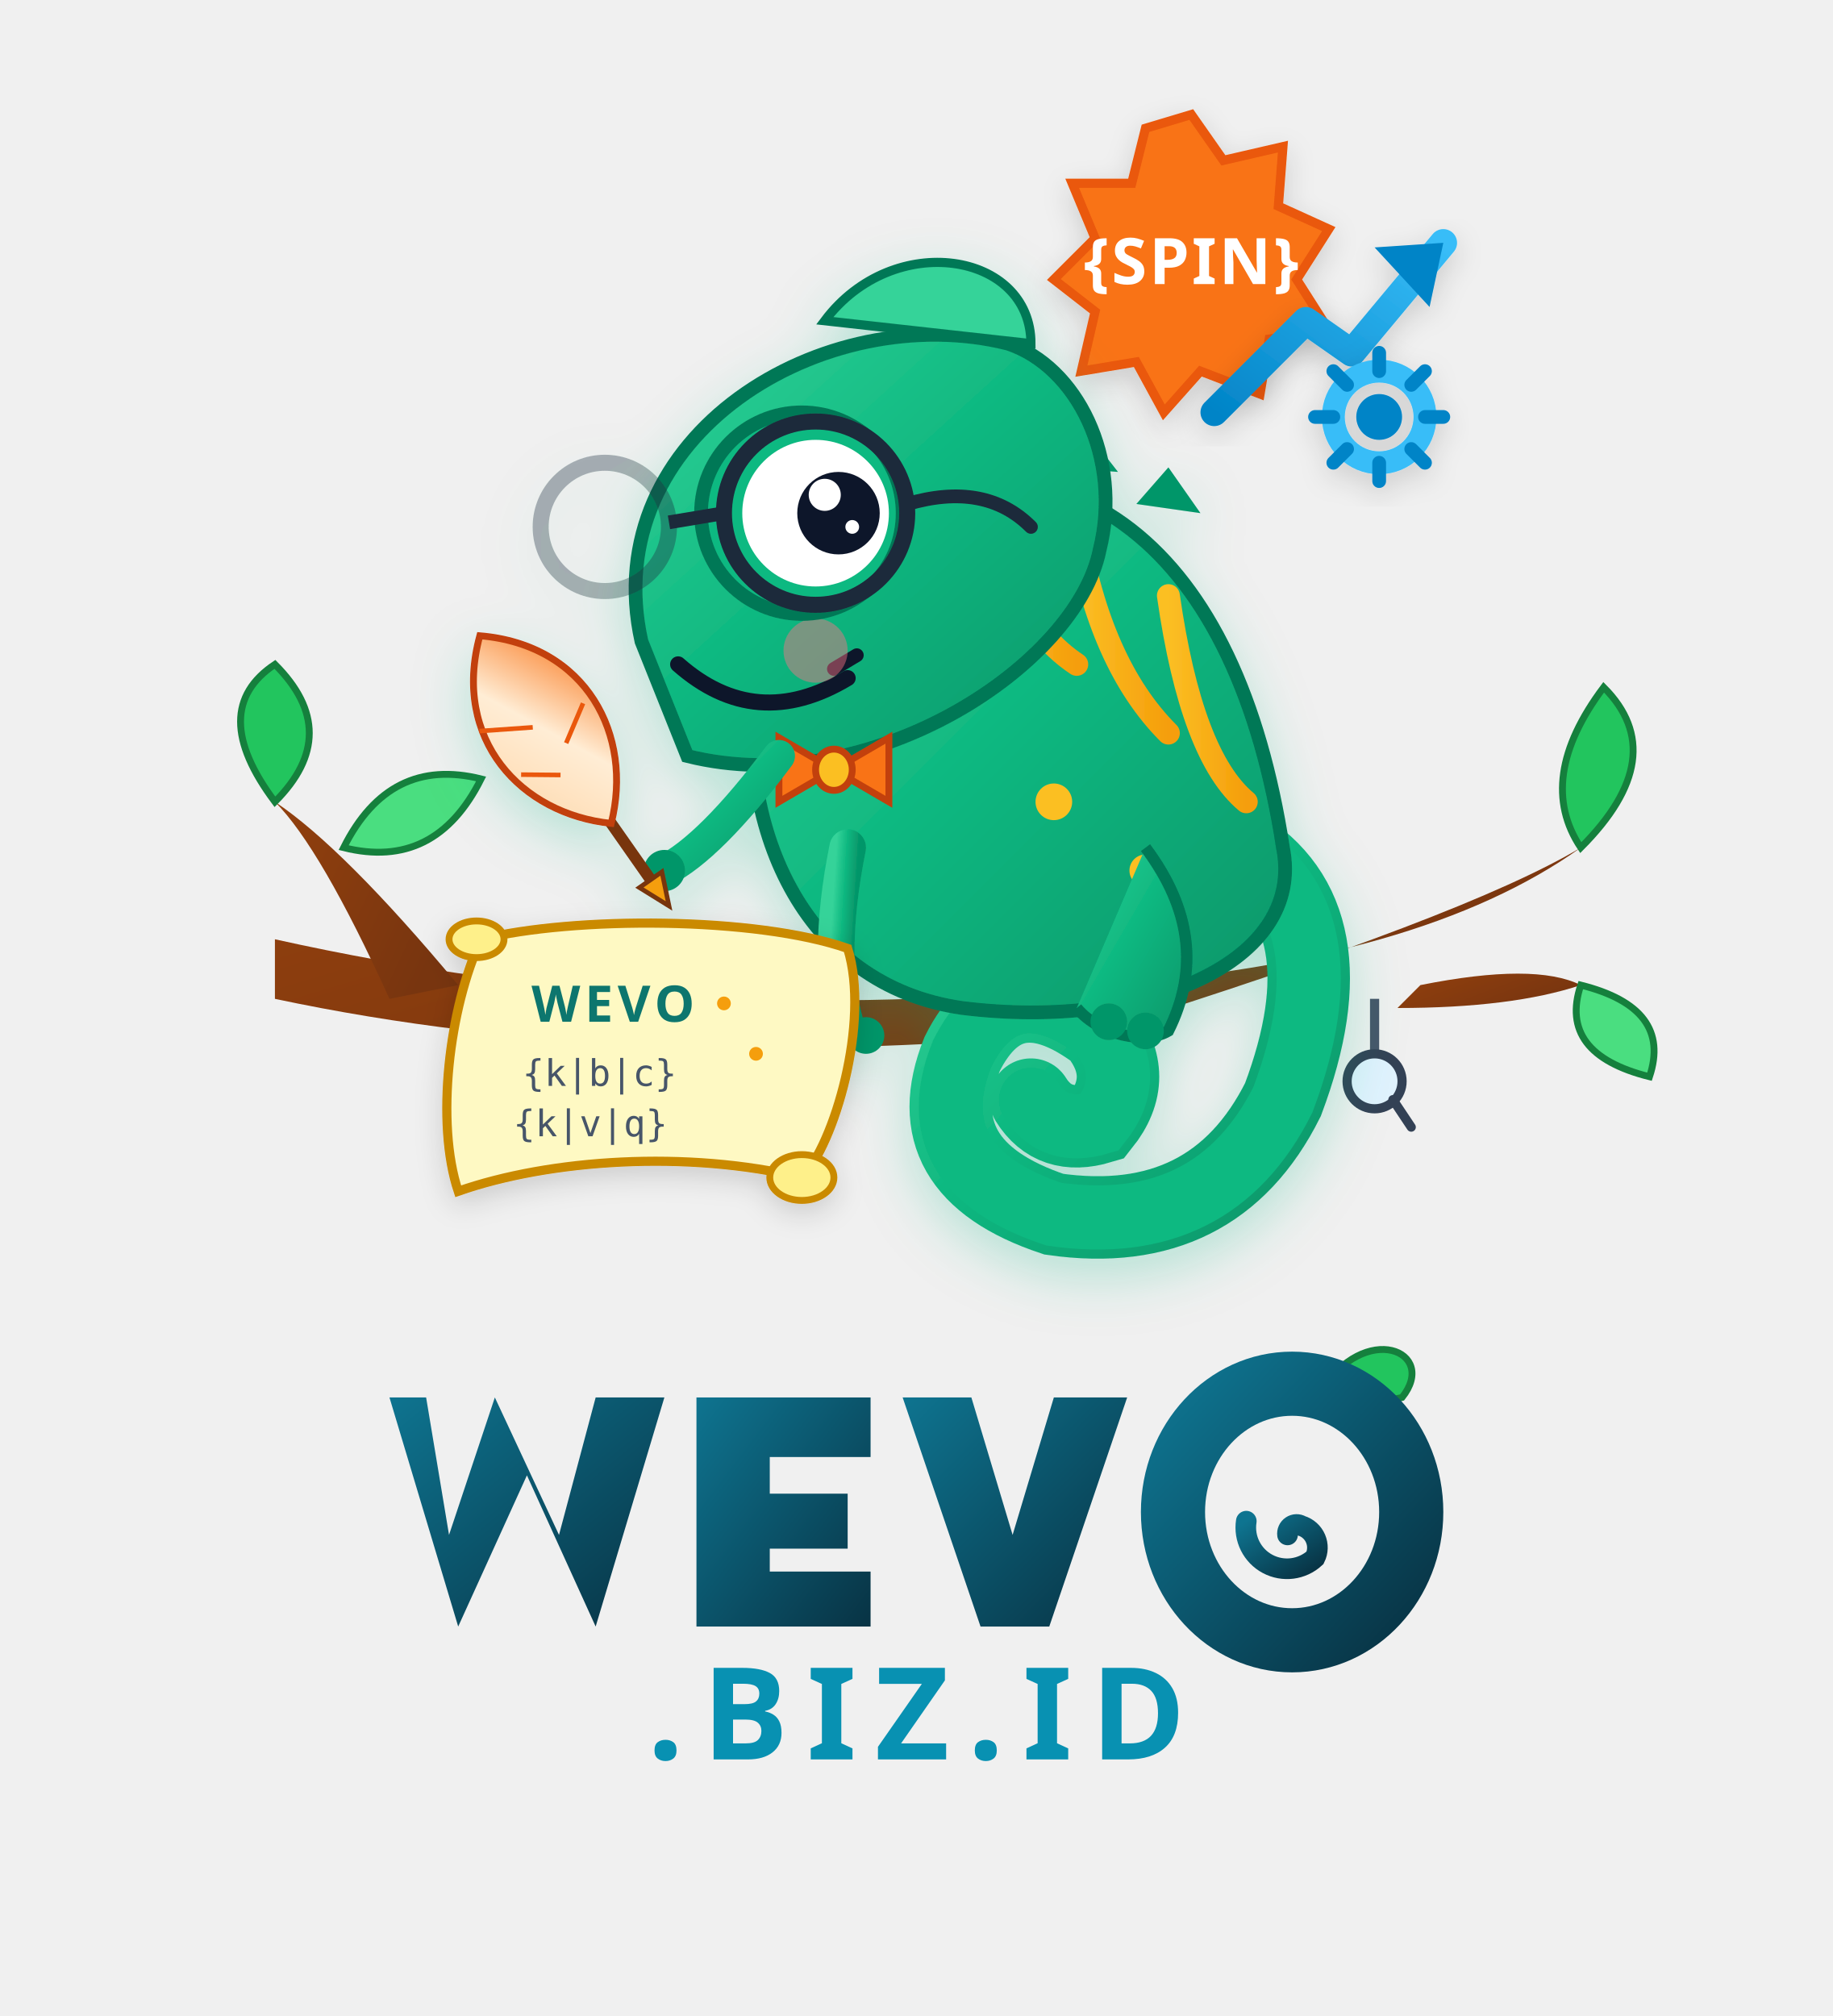
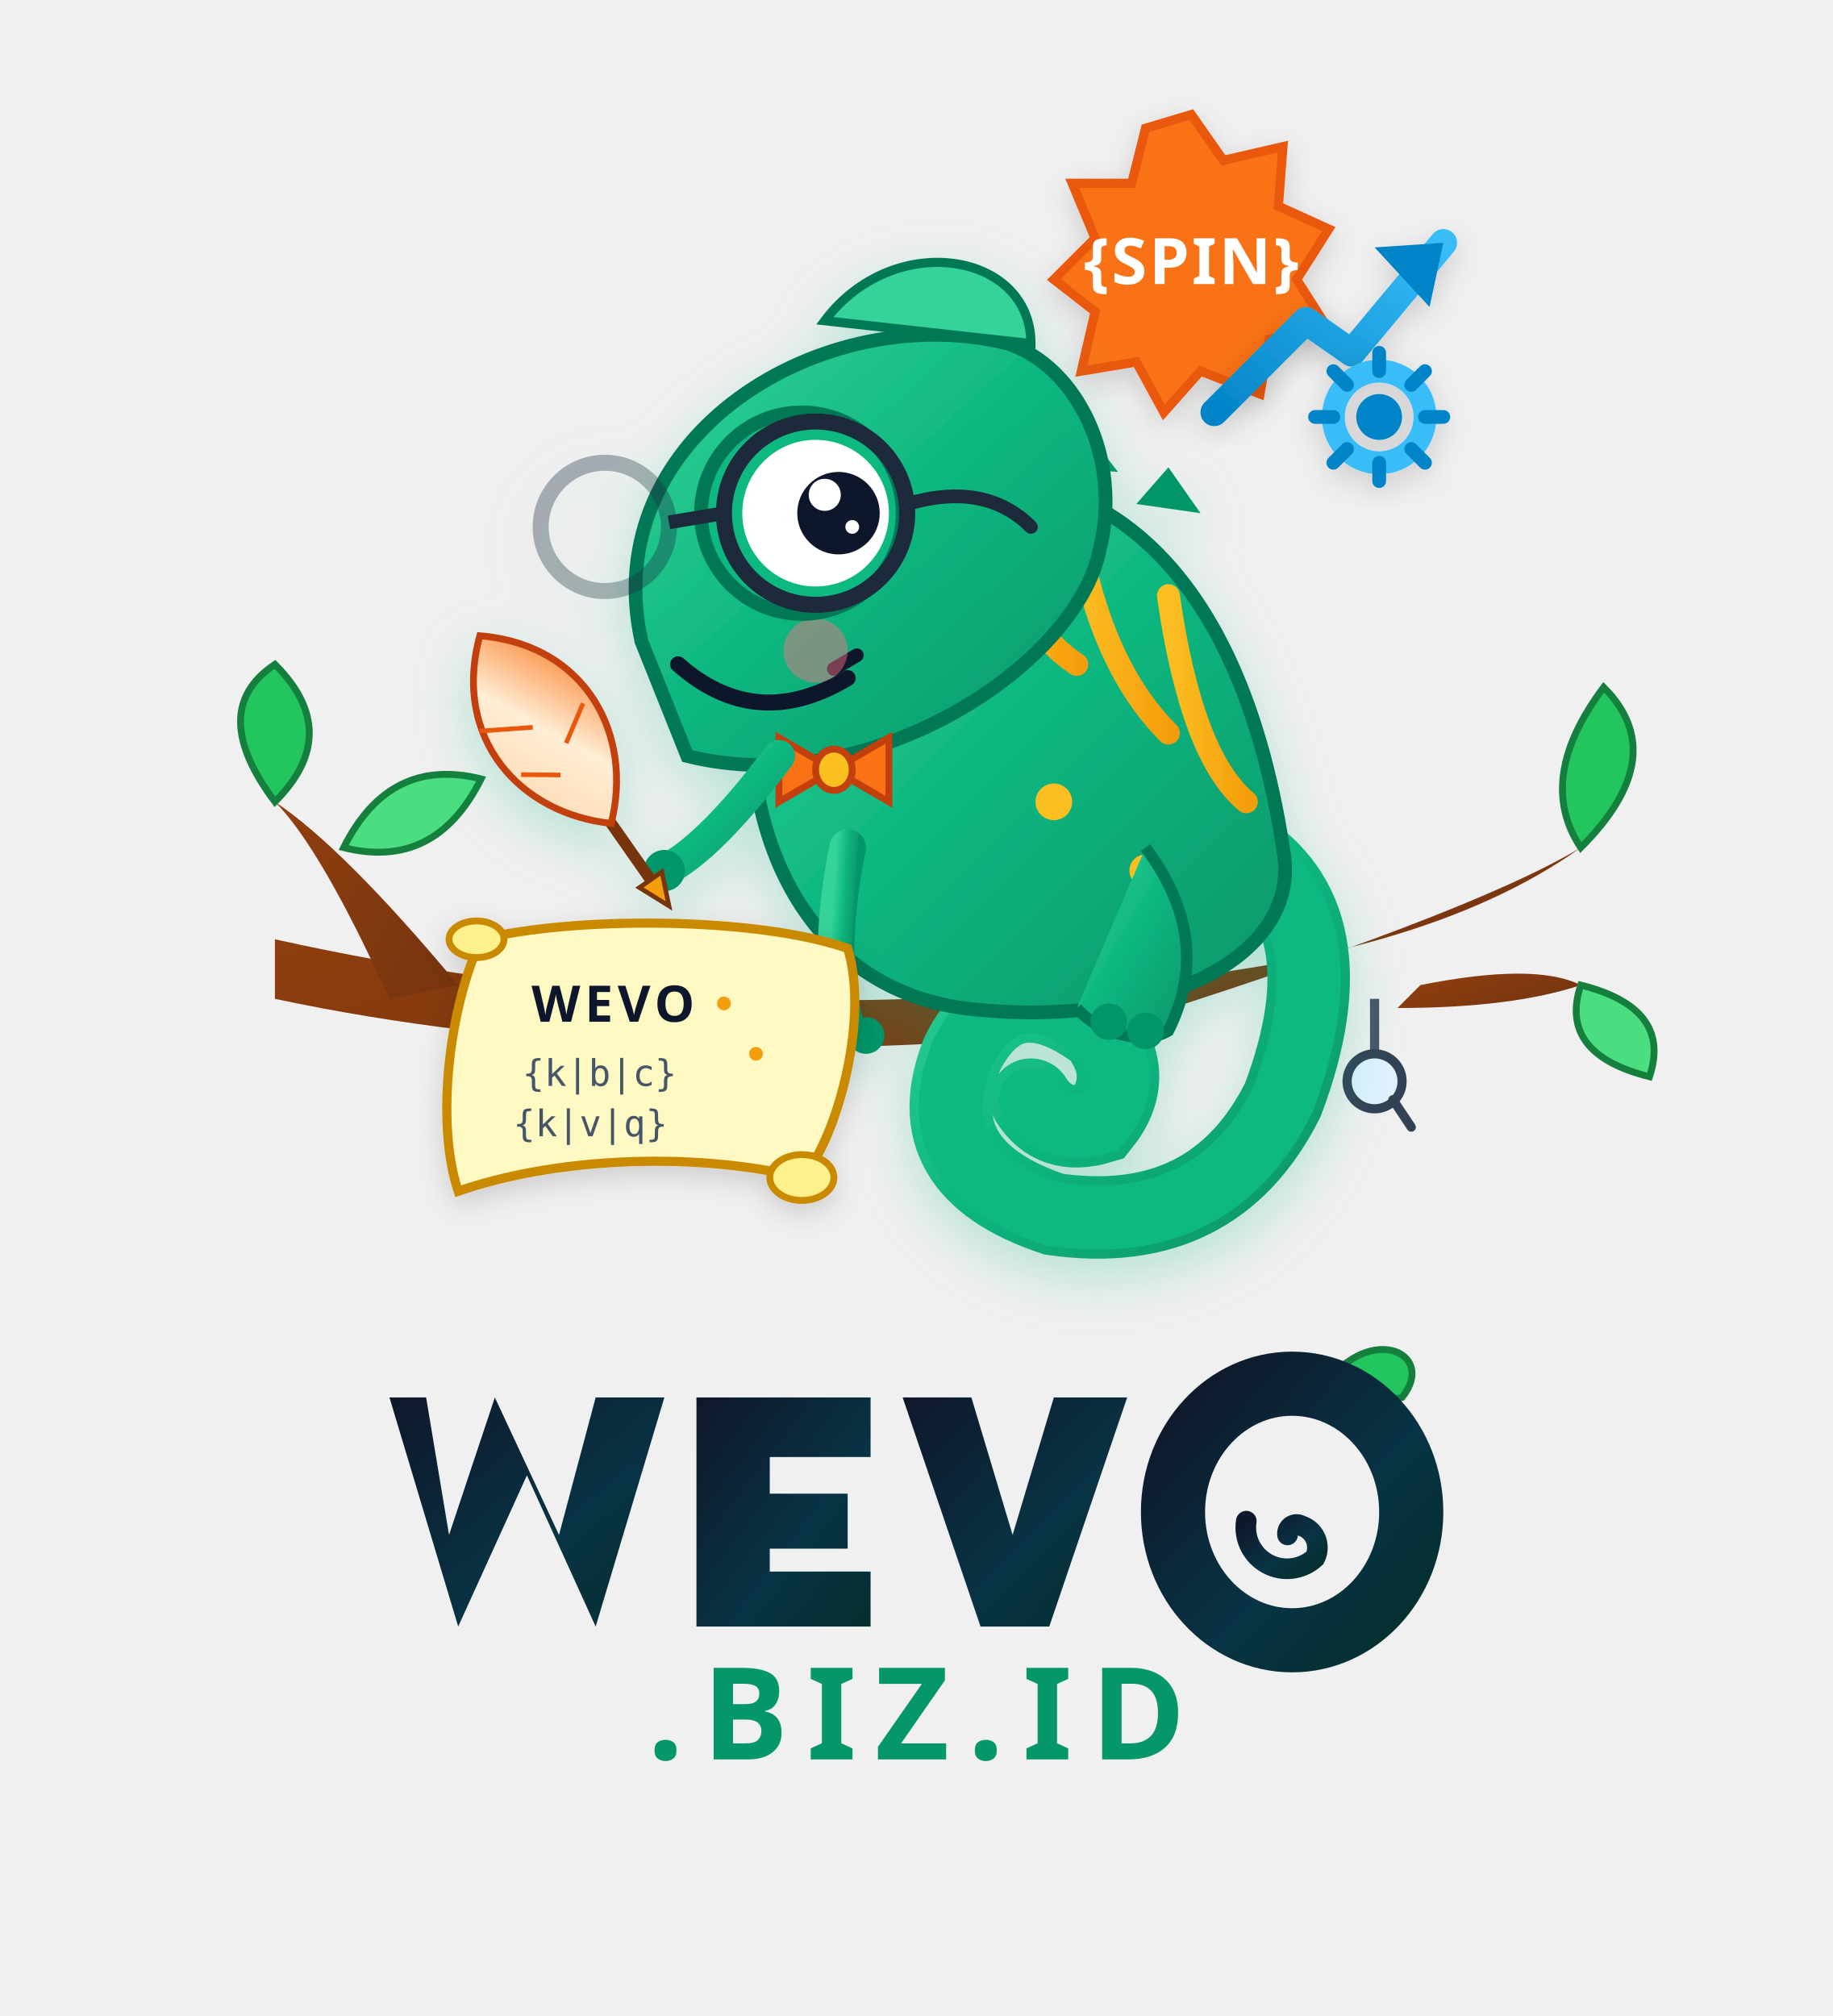
<svg xmlns="http://www.w3.org/2000/svg" viewBox="0 0 400 440" width="100%" height="100%">
  <defs>
    <filter id="softGlow" x="-20%" y="-20%" width="140%" height="140%">
      <feDropShadow dx="0" dy="4" stdDeviation="6" flood-color="#10b981" flood-opacity="0.25" />
    </filter>
    <filter id="badgeShadow" x="-20%" y="-20%" width="140%" height="140%">
      <feDropShadow dx="0" dy="2" stdDeviation="3" flood-color="#000000" flood-opacity="0.15" />
    </filter>
    <linearGradient id="chameleonBody" x1="0%" y1="0%" x2="100%" y2="100%">
      <stop offset="0%" stop-color="#34d399" />
      <stop offset="45%" stop-color="#10b981" />
      <stop offset="100%" stop-color="#059669" />
    </linearGradient>
    <linearGradient id="chameleonStripe" x1="0%" y1="0%" x2="100%" y2="0%">
      <stop offset="0%" stop-color="#fbbf24" />
      <stop offset="100%" stop-color="#f59e0b" />
    </linearGradient>
    <linearGradient id="branchGrad" x1="0%" y1="0%" x2="100%" y2="50%">
      <stop offset="0%" stop-color="#92400e" />
      <stop offset="100%" stop-color="#78350f" />
    </linearGradient>
    <linearGradient id="arrowGrad" x1="0%" y1="100%" x2="100%" y2="0%">
      <stop offset="0%" stop-color="#0284c7" />
      <stop offset="100%" stop-color="#38bdf8" />
    </linearGradient>
    <linearGradient id="brandTextGrad" x1="0%" y1="0%" x2="100%" y2="100%">
-       <stop offset="0%" stop-color="#0e7490" />
-       <stop offset="100%" stop-color="#083344" />
+       <stop offset="0%" stop-color="#0f172a" />
+       <stop offset="60%" stop-color="#083344" />
+       <stop offset="100%" stop-color="#042f2e" />
    </linearGradient>
    <linearGradient id="featherGrad" x1="0%" y1="100%" x2="100%" y2="0%">
      <stop offset="0%" stop-color="#fed7aa" />
      <stop offset="50%" stop-color="#ffedd5" />
      <stop offset="100%" stop-color="#f97316" />
    </linearGradient>
  </defs>
  <g transform="translate(230, 25)" filter="url(#badgeShadow)">
    <path d="M 30,0 L 37,10 L 50,7 L 49,20 L 60,25 L 53,36 L 60,47 L 47,49 L 45,61 L 32,56 L 24,65 L 18,54 L 6,56 L 9,43 L 0,36 L 9,27 L 4,15 L 17,15 L 20,3 Z" fill="#f97316" stroke="#ea580c" stroke-width="2" />
    <text x="30" y="37" font-family="'Plus Jakarta Sans', system-ui, sans-serif" font-weight="900" font-size="14" fill="#ffffff" text-anchor="middle" letter-spacing="0.5">{SPIN}</text>
  </g>
  <g transform="translate(260, 45)" filter="url(#badgeShadow)">
    <polyline points="5,45 25,25 35,32 55,8" fill="none" stroke="url(#arrowGrad)" stroke-width="6" stroke-linecap="round" stroke-linejoin="round" />
    <polygon points="55,8 40,9 52,22" fill="#0284c7" />
  </g>
  <g transform="translate(285, 75)" filter="url(#badgeShadow)">
    <circle cx="16" cy="16" r="10" fill="none" stroke="#38bdf8" stroke-width="5" />
    <circle cx="16" cy="16" r="5" fill="#0284c7" />
    <path d="M16,2 L16,6 M16,26 L16,30 M2,16 L6,16 M26,16 L30,16 M6,6 L9,9 M23,23 L26,26 M6,26 L9,23 M23,9 L26,6" stroke="#0284c7" stroke-width="3" stroke-linecap="round" />
  </g>
  <g id="treeBranch">
    <path d="M 60,205 Q 150,225 240,215 Q 310,210 345,185 Q 320,200 240,225 Q 140,235 60,218 Z" fill="url(#branchGrad)" />
    <path d="M 100,215 Q 75,185 60,175 Q 70,185 85,218 Z" fill="url(#branchGrad)" />
    <path d="M 310,215 Q 335,210 345,215 Q 330,220 305,220 Z" fill="url(#branchGrad)" />
    <path d="M 60,175 Q 45,155 60,145 Q 75,160 60,175 Z" fill="#22c55e" stroke="#15803d" stroke-width="1.5" />
    <path d="M 75,185 Q 85,165 105,170 Q 95,190 75,185 Z" fill="#4ade80" stroke="#15803d" stroke-width="1.5" />
    <path d="M 345,185 Q 365,165 350,150 Q 335,170 345,185 Z" fill="#22c55e" stroke="#15803d" stroke-width="1.5" />
    <path d="M 345,215 Q 365,220 360,235 Q 340,230 345,215 Z" fill="#4ade80" stroke="#15803d" stroke-width="1.5" />
    <g transform="translate(290, 218)">
      <line x1="10" y1="0" x2="10" y2="12" stroke="#475569" stroke-width="2" />
      <circle cx="10" cy="18" r="6" fill="#e0f2fe" stroke="#334155" stroke-width="2" />
      <line x1="14" y1="22" x2="18" y2="28" stroke="#334155" stroke-width="2" stroke-linecap="round" />
    </g>
  </g>
  <g id="chameleonMascot" filter="url(#softGlow)">
    <path d="M 270,185 Q 295,200 280,240 Q 265,270 230,265 Q 200,255 210,230 Q 220,210 240,225 Q 248,235 240,245 Q 230,248 225,240" fill="none" stroke="url(#chameleonBody)" stroke-width="18" stroke-linecap="round" />
    <path d="M 270,185 Q 295,200 280,240 Q 265,270 230,265 Q 200,255 210,230 Q 220,210 240,225 Q 248,235 240,245 Q 230,248 225,240" fill="none" stroke="#10b981" stroke-width="14" stroke-linecap="round" />
    <path d="M 180,110 C 235,90 270,120 280,185 C 285,210 250,225 210,220 C 175,215 160,180 165,145 Z" fill="url(#chameleonBody)" stroke="#047857" stroke-width="3" />
    <path d="M 215,108 Q 220,135 235,145" stroke="url(#chameleonStripe)" stroke-width="5" stroke-linecap="round" fill="none" />
    <path d="M 235,115 Q 240,145 255,160" stroke="url(#chameleonStripe)" stroke-width="5" stroke-linecap="round" fill="none" />
    <path d="M 255,130 Q 260,165 272,175" stroke="url(#chameleonStripe)" stroke-width="5" stroke-linecap="round" fill="none" />
    <circle cx="230" cy="175" r="4" fill="#fbbf24" />
    <circle cx="250" cy="190" r="3.5" fill="#fbbf24" />
    <polygon points="195,100 202,92 208,100" fill="#059669" />
    <polygon points="212,98 219,89 226,98" fill="#059669" />
    <polygon points="230,102 237,94 244,103" fill="#059669" />
    <polygon points="248,110 255,102 262,112" fill="#059669" />
    <path d="M 250,185 Q 265,205 255,225 C 250,228 240,226 235,220" fill="url(#chameleonBody)" stroke="#047857" stroke-width="2.5" />
    <circle cx="242" cy="223" r="4" fill="#059669" />
    <circle cx="250" cy="225" r="4" fill="#059669" />
    <path d="M 185,185 Q 180,210 185,225" fill="none" stroke="url(#chameleonBody)" stroke-width="8" stroke-linecap="round" />
    <circle cx="183" cy="225" r="4" fill="#059669" />
    <circle cx="189" cy="226" r="4" fill="#059669" />
    <path d="M 140,140 C 130,95 180,65 220,75 C 235,80 245,100 240,120 C 235,145 190,175 150,165 Z" fill="url(#chameleonBody)" stroke="#047857" stroke-width="3" />
    <path d="M 180,70 C 195,50 225,55 225,75 Z" fill="#34d399" stroke="#047857" stroke-width="2" />
    <path d="M 148,145 Q 165,160 185,148" fill="none" stroke="#0f172a" stroke-width="3.5" stroke-linecap="round" />
    <path d="M 182,146 L 187,143" stroke="#0f172a" stroke-width="3" stroke-linecap="round" />
    <circle cx="178" cy="142" r="7" fill="#fb7185" opacity="0.45" />
    <circle cx="175" cy="112" r="22" fill="#10b981" stroke="#047857" stroke-width="3" />
    <circle cx="178" cy="112" r="16" fill="#ffffff" />
    <circle cx="183" cy="112" r="9" fill="#0f172a" />
    <circle cx="180" cy="108" r="3.5" fill="#ffffff" />
    <circle cx="186" cy="115" r="1.5" fill="#ffffff" />
    <circle cx="178" cy="112" r="20" fill="none" stroke="#1e293b" stroke-width="3.5" />
    <circle cx="132" cy="115" r="14" fill="none" stroke="#1e293b" stroke-width="3.5" opacity="0.35" />
    <line x1="158" y1="112" x2="146" y2="114" stroke="#1e293b" stroke-width="3" />
    <path d="M 198,110 Q 215,105 225,115" fill="none" stroke="#1e293b" stroke-width="3" stroke-linecap="round" />
    <g transform="translate(182, 168)">
      <polygon points="0,0 -12,-7 -12,7" fill="#f97316" stroke="#c2410c" stroke-width="1.5" />
      <polygon points="0,0 12,-7 12,7" fill="#f97316" stroke="#c2410c" stroke-width="1.5" />
      <ellipse cx="0" cy="0" rx="4" ry="4.5" fill="#fbbf24" stroke="#c2410c" stroke-width="1.5" />
    </g>
    <path d="M 170,165 Q 155,185 145,190" fill="none" stroke="url(#chameleonBody)" stroke-width="7" stroke-linecap="round" />
    <circle cx="145" cy="190" r="4.5" fill="#059669" />
    <g transform="translate(142, 192) rotate(-35)">
      <line x1="0" y1="5" x2="0" y2="-55" stroke="#78350f" stroke-width="2.5" />
      <polygon points="0,7 -3,0 3,0" fill="#f59e0b" stroke="#78350f" stroke-width="1" />
      <path d="M 0,-15 C -15,-28 -18,-50 0,-65 C 18,-50 15,-28 0,-15 Z" fill="url(#featherGrad)" stroke="#c2410c" stroke-width="1.5" />
      <line x1="-3" y1="-30" x2="-10" y2="-35" stroke="#ea580c" stroke-width="1" />
      <line x1="-2" y1="-42" x2="-12" y2="-48" stroke="#ea580c" stroke-width="1" />
      <line x1="2" y1="-35" x2="10" y2="-40" stroke="#ea580c" stroke-width="1" />
    </g>
  </g>
  <g id="parchmentScroll" transform="translate(90, 195)" filter="url(#badgeShadow)">
    <path d="M 15,10 C 35,5 75,5 95,12 C 100,28 92,55 85,62 C 60,56 30,58 10,65 C 5,50 8,25 15,10 Z" fill="#fef9c3" stroke="#ca8a04" stroke-width="2" />
    <ellipse cx="14" cy="10" rx="6" ry="4" fill="#fef08a" stroke="#ca8a04" stroke-width="1.5" />
    <ellipse cx="85" cy="62" rx="7" ry="5" fill="#fef08a" stroke="#ca8a04" stroke-width="1.5" />
-     <text x="26" y="28" font-family="'Plus Jakarta Sans', system-ui, sans-serif" font-weight="900" font-size="11" fill="#0f766e" letter-spacing="1">WEVO</text>
+     <text x="26" y="28" font-family="'Plus Jakarta Sans', system-ui, sans-serif" font-weight="900" font-size="11" fill="#0f172a" letter-spacing="1">WEVO</text>
    <text x="24" y="42" font-family="'JetBrains Mono', Consolas, monospace" font-size="8" fill="#475569">{k|b|c}</text>
    <text x="22" y="53" font-family="'JetBrains Mono', Consolas, monospace" font-size="8" fill="#475569">{k|v|q}</text>
    <circle cx="68" cy="24" r="1.5" fill="#f59e0b" />
    <circle cx="75" cy="35" r="1.5" fill="#f59e0b" />
  </g>
  <g id="brandTypography" transform="translate(200, 340)">
    <g text-anchor="middle">
      <path d="M -115,-35 L -100,15 L -85,-18 L -70,15 L -55,-35 L -70,-35 L -78,-5 L -92,-35 L -102,-5 L -107,-35 Z" fill="url(#brandTextGrad)" />
      <path d="M -48,-35 L -10,-35 L -10,-22 L -32,-22 L -32,-14 L -15,-14 L -15,-2 L -32,-2 L -32,3 L -10,3 L -10,15 L -48,15 Z" fill="url(#brandTextGrad)" />
      <path d="M -3,-35 L 14,15 L 29,15 L 46,-35 L 30,-35 L 21,-5 L 12,-35 Z" fill="url(#brandTextGrad)" />
      <path d="M 88,-36 C 98,-52 114,-45 106,-35 C 98,-33 90,-34 88,-36 Z" fill="#22c55e" stroke="#15803d" stroke-width="1.5" />
      <ellipse cx="82" cy="-10" rx="26" ry="28" fill="none" stroke="url(#brandTextGrad)" stroke-width="14" />
      <path d="M 72,-8 A 9,9 0 0,0 87,0 A 5,5 0 0,0 84,-7 A 2,2 0 0,0 81,-5" fill="none" stroke="url(#brandTextGrad)" stroke-width="4.5" stroke-linecap="round" />
    </g>
-     <text x="0" y="44" font-family="'Plus Jakarta Sans', system-ui, sans-serif" font-weight="900" font-size="28" fill="#0891b2" text-anchor="middle" letter-spacing="4">.BIZ.ID</text>
+     <text x="0" y="44" font-family="'Plus Jakarta Sans', system-ui, sans-serif" font-weight="900" font-size="28" fill="#059669" text-anchor="middle" letter-spacing="4">.BIZ.ID</text>
  </g>
</svg>
